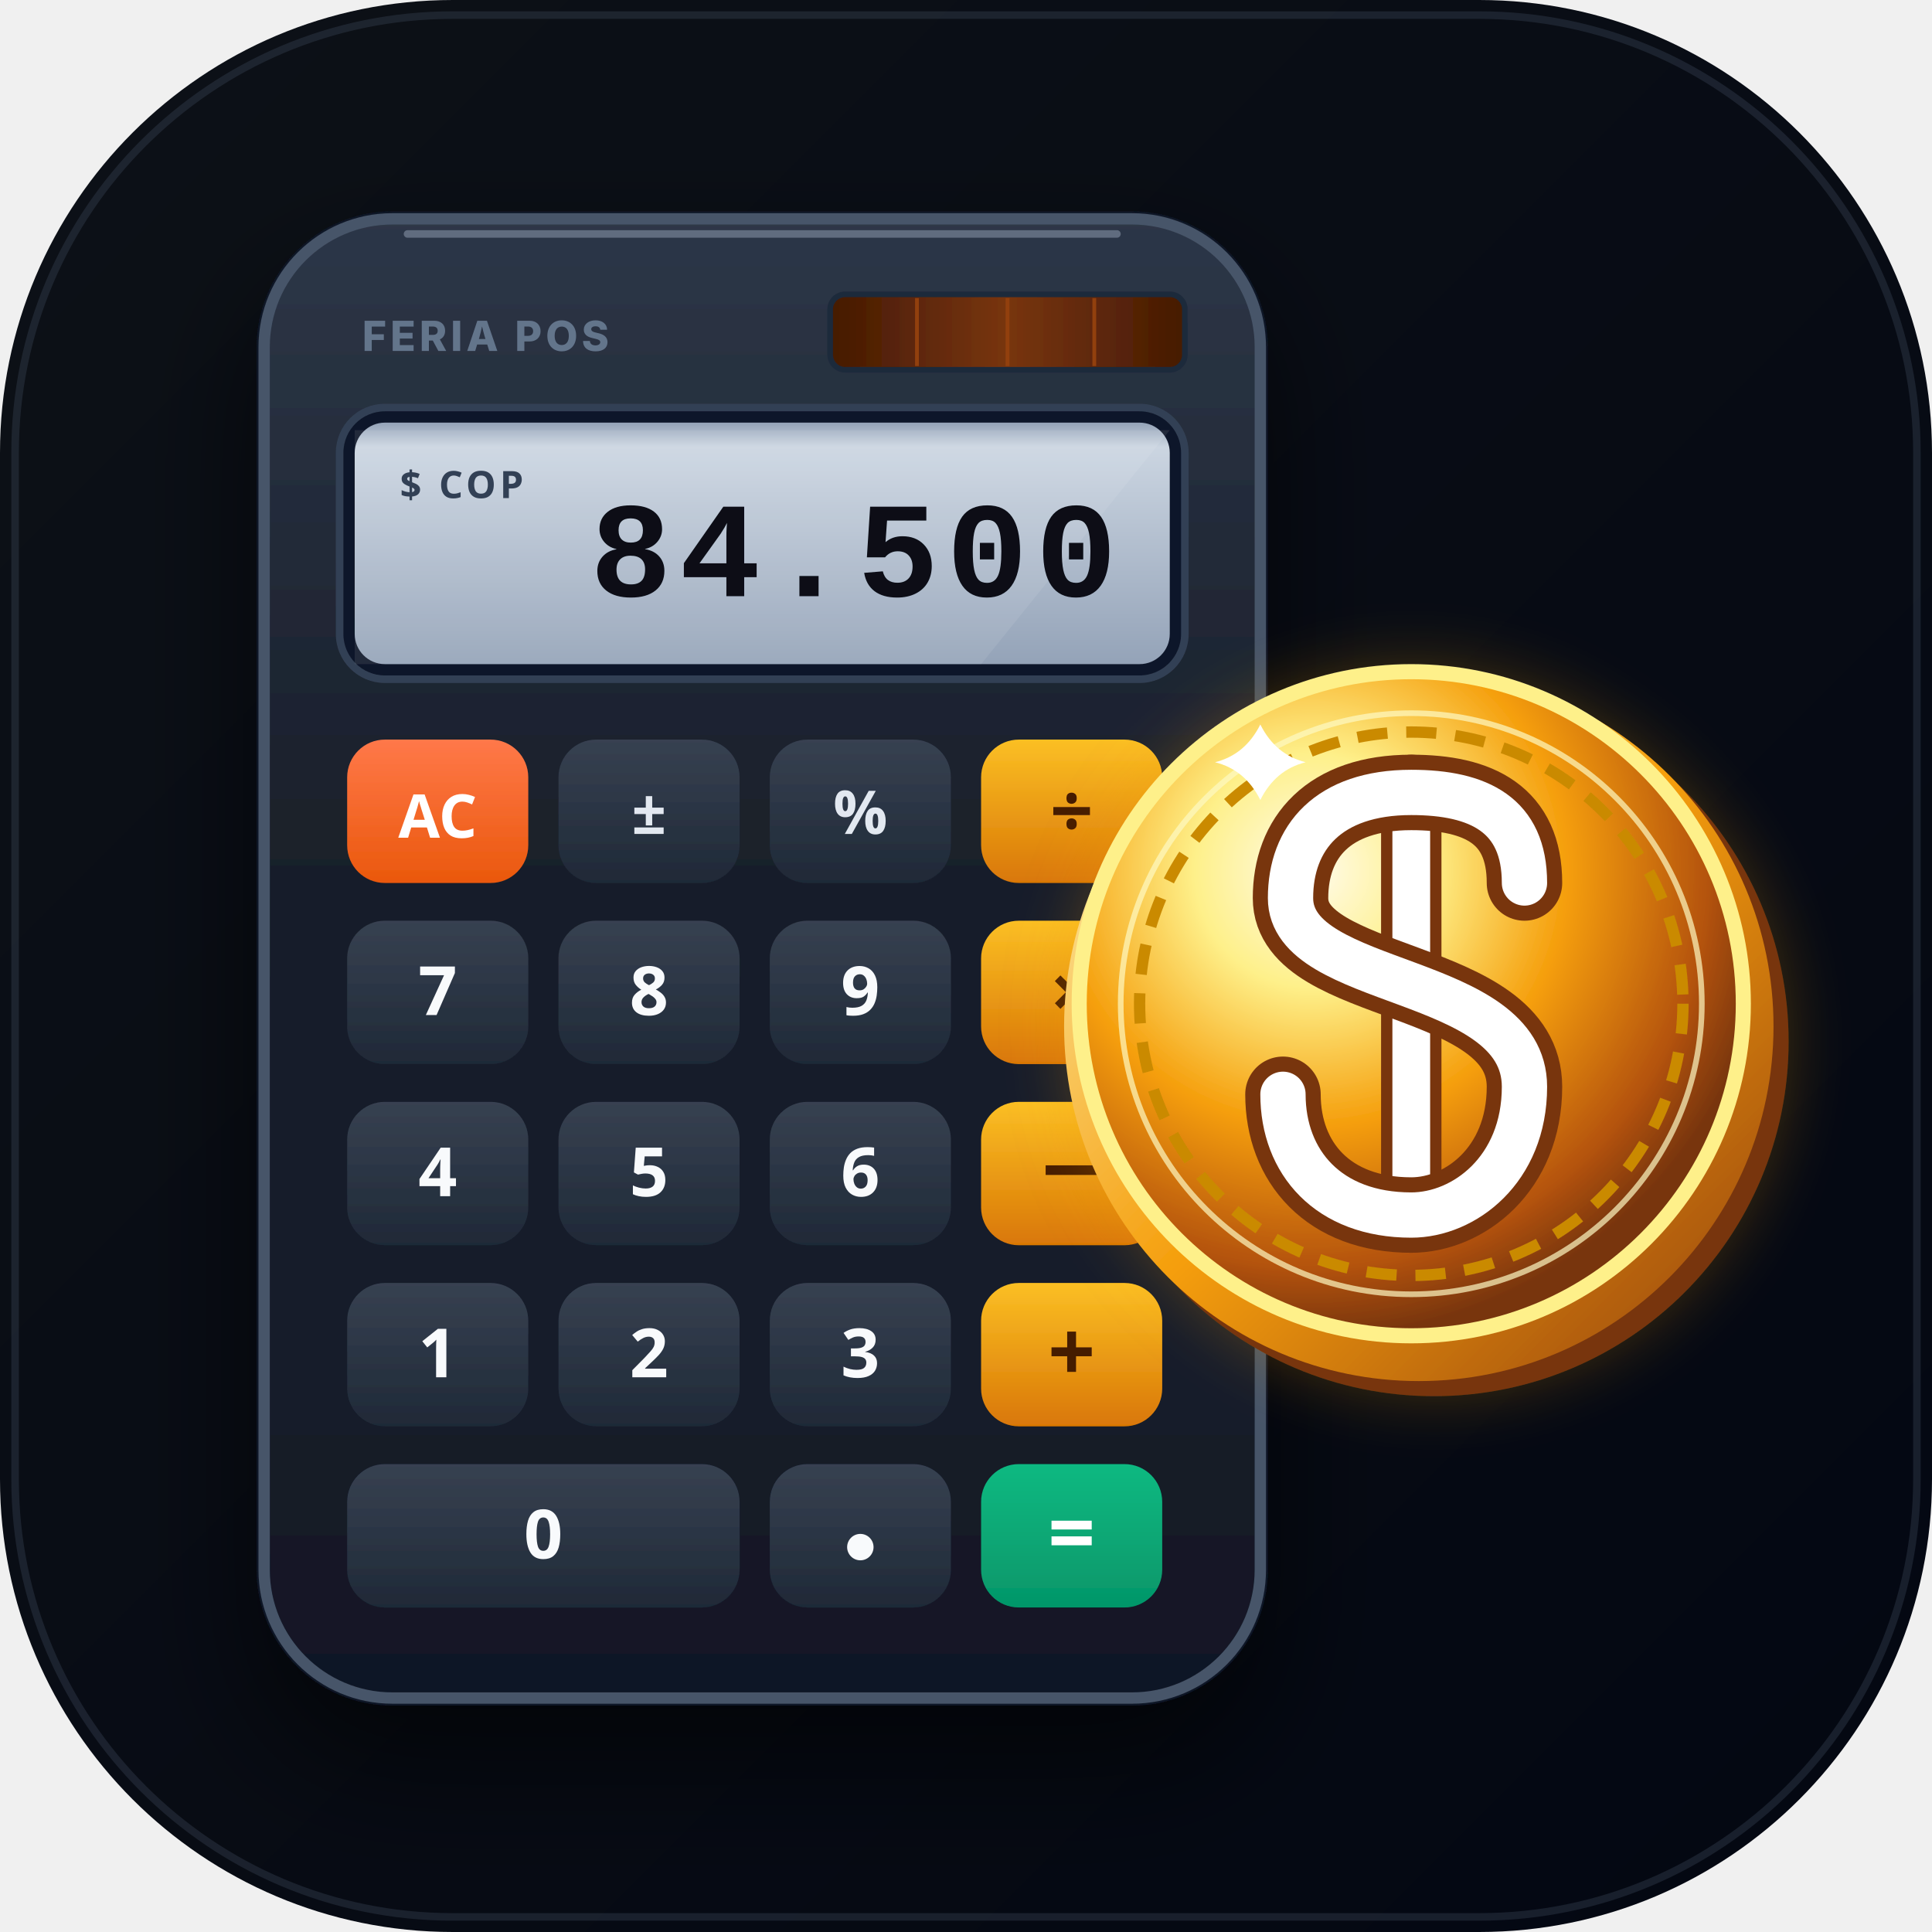
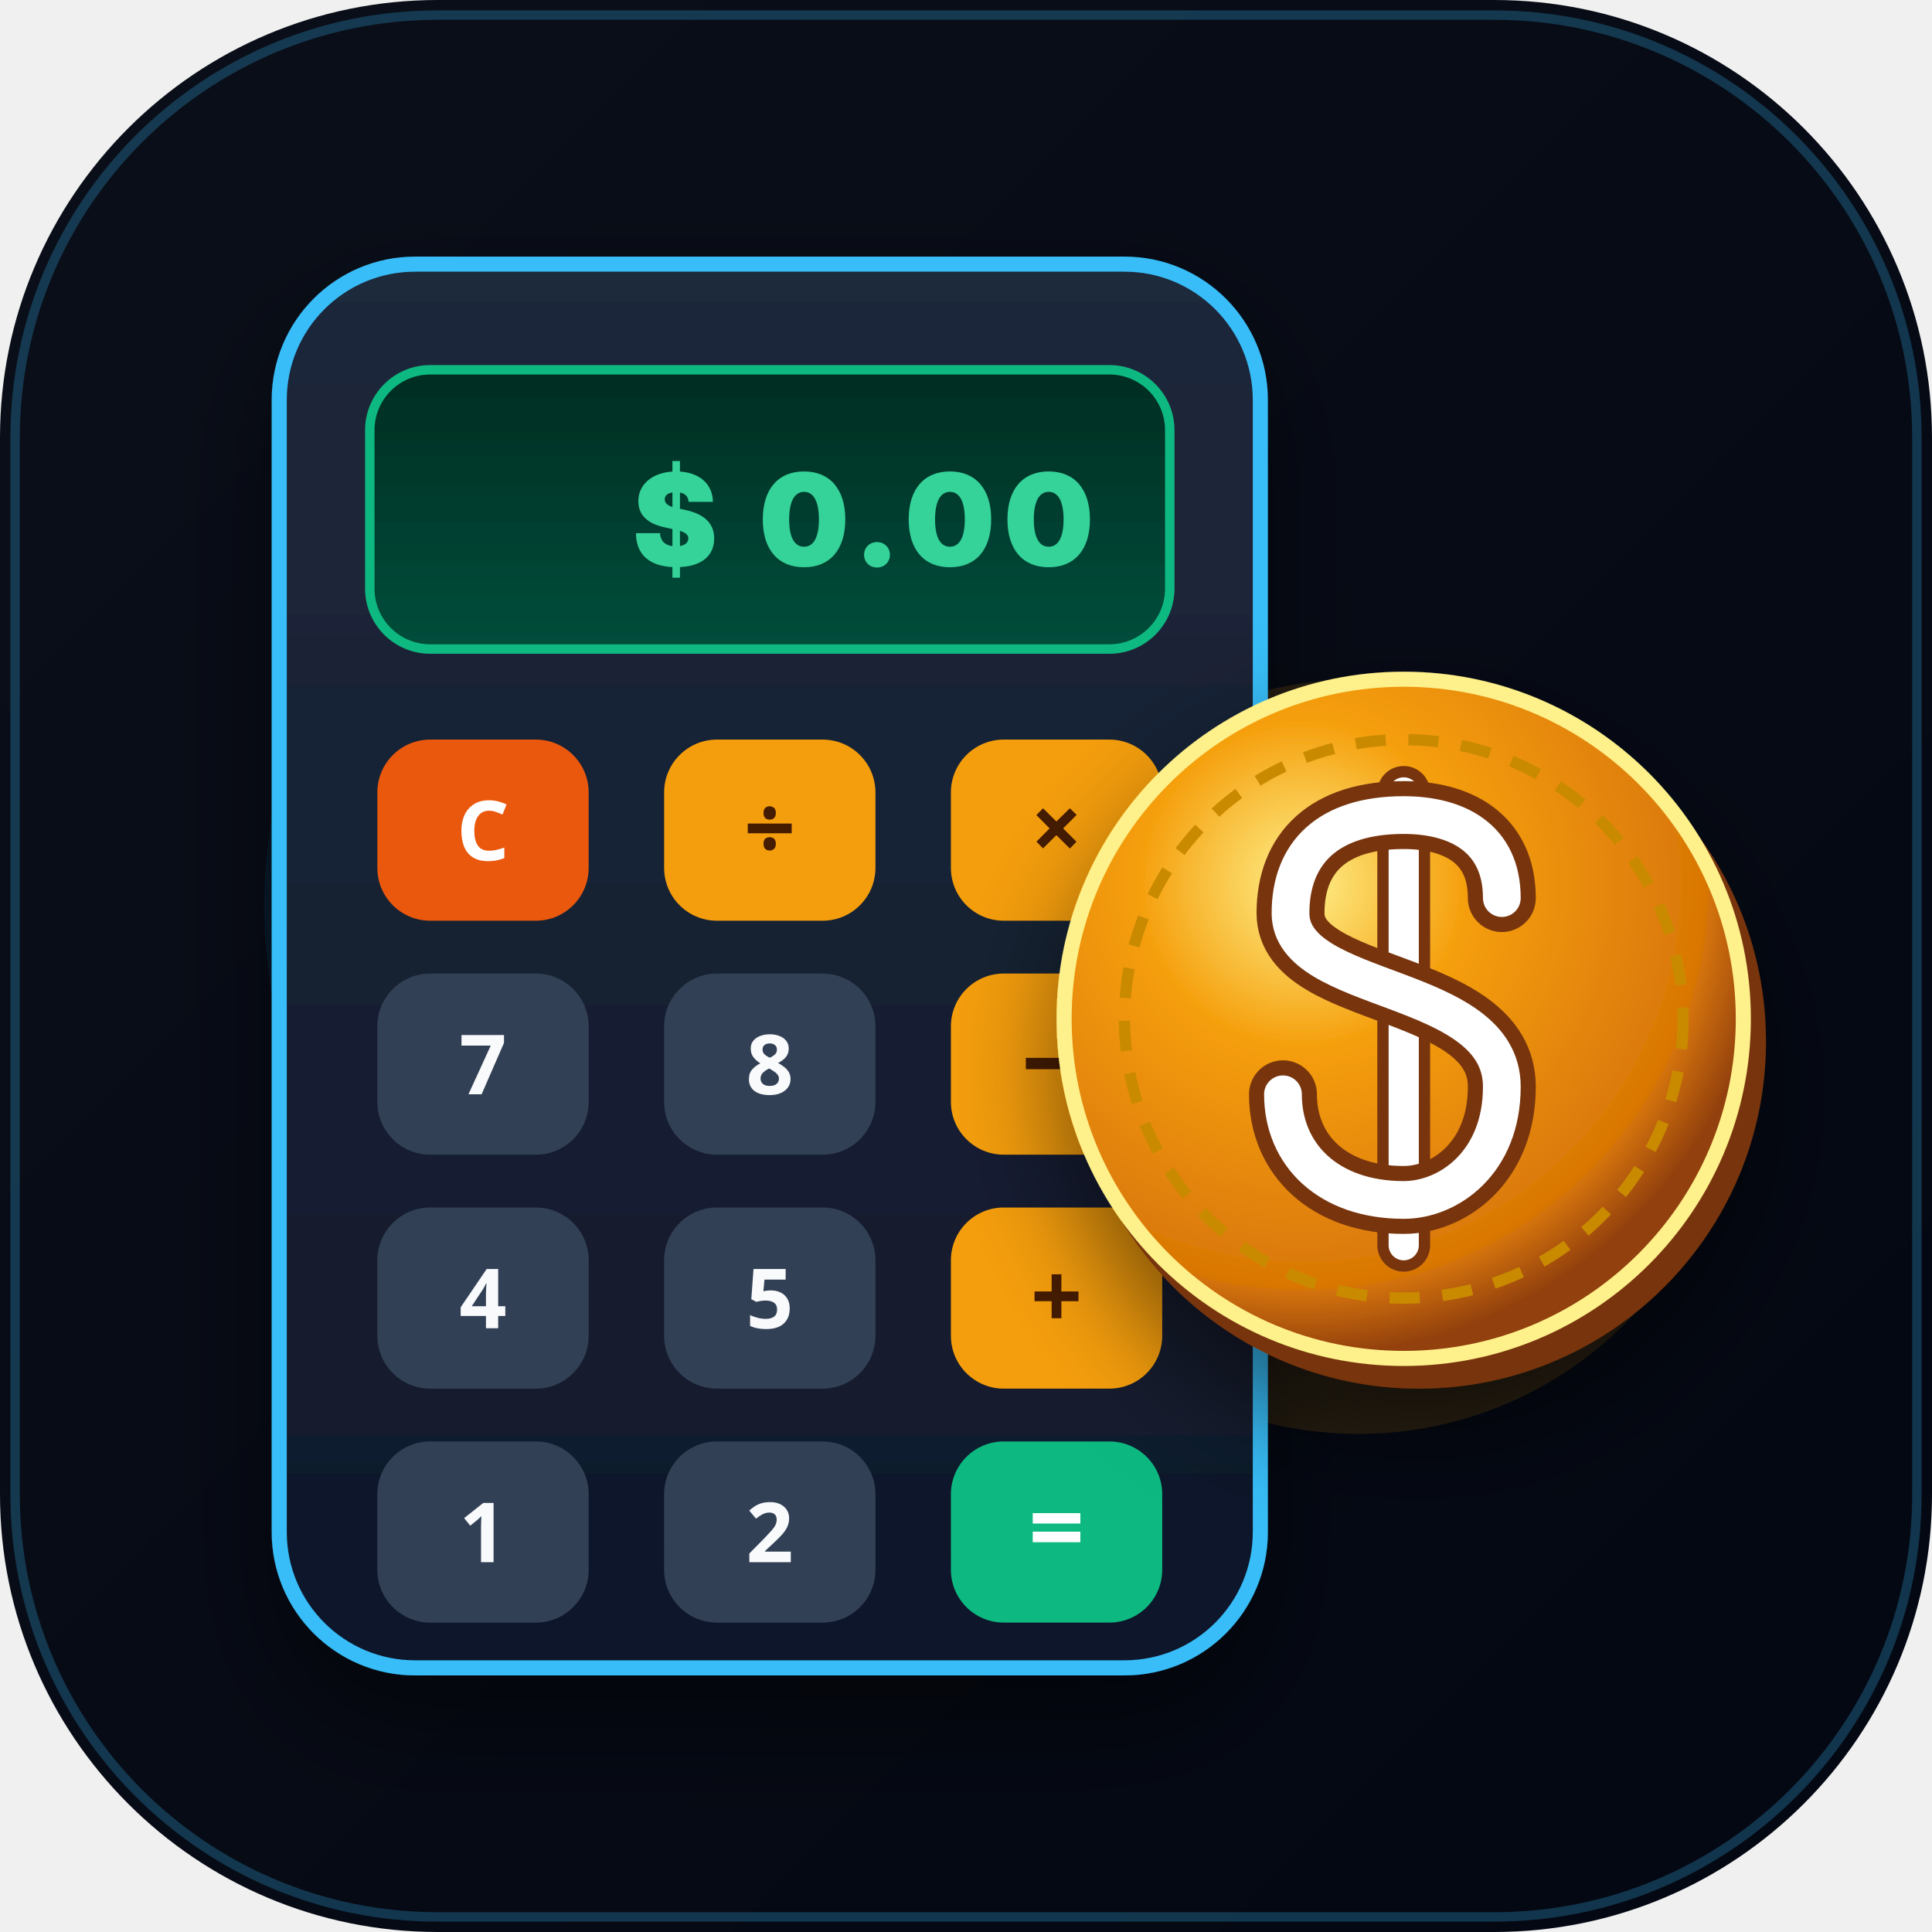
<svg xmlns="http://www.w3.org/2000/svg" viewBox="0 0 512 512" width="512" height="512">
  <defs>
-     <linearGradient id="bgGradient" x1="0%" y1="0%" x2="100%" y2="100%">
-       <stop offset="0%" stop-color="#0d1117" />
+     <linearGradient id="bgGrad" x1="0%" y1="0%" x2="100%" y2="100%">
+       <stop offset="0%" stop-color="#0b0f19" />
      <stop offset="100%" stop-color="#030712" />
    </linearGradient>
-     <linearGradient id="calcCasing" x1="0%" y1="0%" x2="0%" y2="100%">
-       <stop offset="0%" stop-color="#2d3748" />
-       <stop offset="40%" stop-color="#1a202c" />
-       <stop offset="100%" stop-color="#111827" />
+     <linearGradient id="calcGrad" x1="0%" y1="0%" x2="0%" y2="100%">
+       <stop offset="0%" stop-color="#1e293b" />
+       <stop offset="100%" stop-color="#0f172a" />
    </linearGradient>
-     <linearGradient id="lcdScreen" x1="0%" y1="0%" x2="0%" y2="100%">
-       <stop offset="0%" stop-color="#94a3b8" />
-       <stop offset="10%" stop-color="#cbd5e1" />
-       <stop offset="100%" stop-color="#94a3b8" />
+     <linearGradient id="screenGlass" x1="0%" y1="0%" x2="0%" y2="100%">
+       <stop offset="0%" stop-color="#022c22" />
+       <stop offset="100%" stop-color="#064e3b" />
    </linearGradient>
-     <linearGradient id="solarGrad" x1="0%" y1="0%" x2="100%" y2="0%">
-       <stop offset="0%" stop-color="#451a03" />
-       <stop offset="50%" stop-color="#78350f" />
-       <stop offset="100%" stop-color="#451a03" />
-     </linearGradient>
-     <linearGradient id="keyAC" x1="0%" y1="0%" x2="0%" y2="100%">
-       <stop offset="0%" stop-color="#ff7849" />
-       <stop offset="100%" stop-color="#ea580c" />
-     </linearGradient>
-     <linearGradient id="keyOp" x1="0%" y1="0%" x2="0%" y2="100%">
-       <stop offset="0%" stop-color="#fbbf24" />
-       <stop offset="100%" stop-color="#d97706" />
-     </linearGradient>
-     <linearGradient id="keyNum" x1="0%" y1="0%" x2="0%" y2="100%">
-       <stop offset="0%" stop-color="#374151" />
-       <stop offset="100%" stop-color="#1f2937" />
-     </linearGradient>
-     <linearGradient id="keyEq" x1="0%" y1="0%" x2="0%" y2="100%">
-       <stop offset="0%" stop-color="#10b981" />
-       <stop offset="100%" stop-color="#059669" />
-     </linearGradient>
-     <radialGradient id="coinGold" cx="35%" cy="30%" r="70%">
-       <stop offset="0%" stop-color="#fffbeb" />
-       <stop offset="25%" stop-color="#fef08a" />
-       <stop offset="55%" stop-color="#f59e0b" />
-       <stop offset="85%" stop-color="#b45309" />
-       <stop offset="100%" stop-color="#78350f" />
+     <radialGradient id="goldRadial" cx="35%" cy="30%" r="70%">
+       <stop offset="0%" stop-color="#fef08a" />
+       <stop offset="35%" stop-color="#f59e0b" />
+       <stop offset="85%" stop-color="#d97706" />
+       <stop offset="100%" stop-color="#92400e" />
    </radialGradient>
-     <linearGradient id="coinRim" x1="0%" y1="0%" x2="100%" y2="100%">
-       <stop offset="0%" stop-color="#fef9c3" />
-       <stop offset="50%" stop-color="#f59e0b" />
-       <stop offset="100%" stop-color="#92400e" />
-     </linearGradient>
-     <filter id="calcShadow" x="-15%" y="-15%" width="140%" height="140%">
-       <feDropShadow dx="0" dy="16" stdDeviation="16" flood-color="#000000" flood-opacity="0.6" />
-     </filter>
-     <filter id="coinShadow" x="-20%" y="-20%" width="150%" height="150%">
-       <feDropShadow dx="0" dy="12" stdDeviation="14" flood-color="#000000" flood-opacity="0.55" />
-       <feDropShadow dx="0" dy="0" stdDeviation="8" flood-color="#f59e0b" flood-opacity="0.25" />
+     <filter id="softDrop" x="-15%" y="-15%" width="135%" height="135%">
+       <feDropShadow dx="0" dy="14" stdDeviation="14" flood-color="#000000" flood-opacity="0.5" />
    </filter>
  </defs>
-   <rect width="512" height="512" rx="120" fill="url(#bgGradient)" />
-   <rect width="504" height="504" x="4" y="4" rx="116" fill="none" stroke="#475569" stroke-width="2" stroke-opacity="0.3" />
-   <g filter="url(#calcShadow)">
-     <rect x="68" y="56" width="268" height="396" rx="36" fill="#111827" />
-     <rect x="70" y="58" width="264" height="392" rx="34" fill="url(#calcCasing)" stroke="#475569" stroke-width="3" />
-     <line x1="108" y1="62" x2="296" y2="62" stroke="#94a3b8" stroke-width="2" stroke-linecap="round" stroke-opacity="0.5" />
-     <rect x="220" y="78" width="94" height="20" rx="4" fill="url(#solarGrad)" stroke="#1e293b" stroke-width="1.5" />
-     <line x1="243" y1="79" x2="243" y2="97" stroke="#92400e" stroke-width="1" />
-     <line x1="267" y1="79" x2="267" y2="97" stroke="#92400e" stroke-width="1" />
-     <line x1="290" y1="79" x2="290" y2="97" stroke="#92400e" stroke-width="1" />
-     <text x="96" y="93" fill="#64748b" font-family="system-ui, -apple-system, sans-serif" font-size="11" font-weight="800" letter-spacing="1">
-       FERIA POS
+   <rect width="512" height="512" rx="116" fill="url(#bgGrad)" />
+   <rect width="504" height="504" x="4" y="4" rx="112" fill="none" stroke="#38bdf8" stroke-width="2.5" stroke-opacity="0.25" />
+   <circle cx="200" cy="240" r="130" fill="#0284c7" opacity="0.12" />
+   <circle cx="360" cy="280" r="100" fill="#f59e0b" opacity="0.16" />
+   <g filter="url(#softDrop)">
+     <rect x="74" y="70" width="260" height="372" rx="36" fill="url(#calcGrad)" stroke="#38bdf8" stroke-width="4" />
+     <rect x="98" y="98" width="212" height="74" rx="16" fill="url(#screenGlass)" stroke="#10b981" stroke-width="2.5" />
+     <text x="290" y="150" fill="#34d399" font-family="system-ui, -apple-system, BlinkMacSystemFont, monospace" font-size="34" font-weight="900" text-anchor="end" letter-spacing="2">
+       $ 0.00
    </text>
-     <rect x="90" y="108" width="224" height="72" rx="12" fill="#0f172a" stroke="#334155" stroke-width="2" />
-     <rect x="94" y="112" width="216" height="64" rx="8" fill="url(#lcdScreen)" />
-     <path d="M 94 114 L 310 114 L 260 176 L 94 176 Z" fill="#ffffff" opacity="0.08" />
-     <text x="296" y="158" fill="#090d16" font-family="'Courier New', Courier, monospace, monospace" font-size="36" font-weight="900" text-anchor="end" letter-spacing="2">
-       84.500
-     </text>
-     <text x="106" y="132" fill="#334155" font-family="system-ui, sans-serif" font-size="10" font-weight="900" letter-spacing="1">
-       $ COP
-     </text>
-     <rect x="92" y="196" width="48" height="38" rx="10" fill="url(#keyAC)" />
-     <text x="116" y="222" fill="#ffffff" font-family="system-ui, sans-serif" font-size="16" font-weight="900" text-anchor="middle">AC</text>
-     <rect x="148" y="196" width="48" height="38" rx="10" fill="url(#keyNum)" />
-     <text x="172" y="221" fill="#e2e8f0" font-family="system-ui, sans-serif" font-size="16" font-weight="700" text-anchor="middle">±</text>
-     <rect x="204" y="196" width="48" height="38" rx="10" fill="url(#keyNum)" />
-     <text x="228" y="221" fill="#e2e8f0" font-family="system-ui, sans-serif" font-size="16" font-weight="700" text-anchor="middle">%</text>
-     <rect x="260" y="196" width="48" height="38" rx="10" fill="url(#keyOp)" />
-     <text x="284" y="222" fill="#451a03" font-family="system-ui, sans-serif" font-size="20" font-weight="900" text-anchor="middle">÷</text>
-     <rect x="92" y="244" width="48" height="38" rx="10" fill="url(#keyNum)" />
-     <text x="116" y="269" fill="#f8fafc" font-family="system-ui, sans-serif" font-size="18" font-weight="700" text-anchor="middle">7</text>
-     <rect x="148" y="244" width="48" height="38" rx="10" fill="url(#keyNum)" />
-     <text x="172" y="269" fill="#f8fafc" font-family="system-ui, sans-serif" font-size="18" font-weight="700" text-anchor="middle">8</text>
-     <rect x="204" y="244" width="48" height="38" rx="10" fill="url(#keyNum)" />
-     <text x="228" y="269" fill="#f8fafc" font-family="system-ui, sans-serif" font-size="18" font-weight="700" text-anchor="middle">9</text>
-     <rect x="260" y="244" width="48" height="38" rx="10" fill="url(#keyOp)" />
-     <text x="284" y="270" fill="#451a03" font-family="system-ui, sans-serif" font-size="20" font-weight="900" text-anchor="middle">×</text>
-     <rect x="92" y="292" width="48" height="38" rx="10" fill="url(#keyNum)" />
-     <text x="116" y="317" fill="#f8fafc" font-family="system-ui, sans-serif" font-size="18" font-weight="700" text-anchor="middle">4</text>
-     <rect x="148" y="292" width="48" height="38" rx="10" fill="url(#keyNum)" />
-     <text x="172" y="317" fill="#f8fafc" font-family="system-ui, sans-serif" font-size="18" font-weight="700" text-anchor="middle">5</text>
-     <rect x="204" y="292" width="48" height="38" rx="10" fill="url(#keyNum)" />
-     <text x="228" y="317" fill="#f8fafc" font-family="system-ui, sans-serif" font-size="18" font-weight="700" text-anchor="middle">6</text>
-     <rect x="260" y="292" width="48" height="38" rx="10" fill="url(#keyOp)" />
-     <text x="284" y="317" fill="#451a03" font-family="system-ui, sans-serif" font-size="22" font-weight="900" text-anchor="middle">−</text>
-     <rect x="92" y="340" width="48" height="38" rx="10" fill="url(#keyNum)" />
-     <text x="116" y="365" fill="#f8fafc" font-family="system-ui, sans-serif" font-size="18" font-weight="700" text-anchor="middle">1</text>
-     <rect x="148" y="340" width="48" height="38" rx="10" fill="url(#keyNum)" />
-     <text x="172" y="365" fill="#f8fafc" font-family="system-ui, sans-serif" font-size="18" font-weight="700" text-anchor="middle">2</text>
-     <rect x="204" y="340" width="48" height="38" rx="10" fill="url(#keyNum)" />
-     <text x="228" y="365" fill="#f8fafc" font-family="system-ui, sans-serif" font-size="18" font-weight="700" text-anchor="middle">3</text>
-     <rect x="260" y="340" width="48" height="38" rx="10" fill="url(#keyOp)" />
-     <text x="284" y="366" fill="#451a03" font-family="system-ui, sans-serif" font-size="22" font-weight="900" text-anchor="middle">+</text>
-     <rect x="92" y="388" width="104" height="38" rx="10" fill="url(#keyNum)" />
-     <text x="144" y="413" fill="#f8fafc" font-family="system-ui, sans-serif" font-size="18" font-weight="700" text-anchor="middle">0</text>
-     <rect x="204" y="388" width="48" height="38" rx="10" fill="url(#keyNum)" />
-     <circle cx="228" cy="410" r="3.5" fill="#f8fafc" />
-     <rect x="260" y="388" width="48" height="38" rx="10" fill="url(#keyEq)" />
-     <text x="284" y="414" fill="#ffffff" font-family="system-ui, sans-serif" font-size="22" font-weight="900" text-anchor="middle">=</text>
+     <rect x="100" y="196" width="56" height="48" rx="14" fill="#ea580c" />
+     <text x="128" y="228" fill="#ffffff" font-family="system-ui, sans-serif" font-size="22" font-weight="800" text-anchor="middle">C</text>
+     <rect x="176" y="196" width="56" height="48" rx="14" fill="#f59e0b" />
+     <text x="204" y="228" fill="#451a03" font-family="system-ui, sans-serif" font-size="24" font-weight="900" text-anchor="middle">÷</text>
+     <rect x="252" y="196" width="56" height="48" rx="14" fill="#f59e0b" />
+     <text x="280" y="228" fill="#451a03" font-family="system-ui, sans-serif" font-size="24" font-weight="900" text-anchor="middle">×</text>
+     <rect x="100" y="258" width="56" height="48" rx="14" fill="#334155" />
+     <text x="128" y="290" fill="#f8fafc" font-family="system-ui, sans-serif" font-size="22" font-weight="700" text-anchor="middle">7</text>
+     <rect x="176" y="258" width="56" height="48" rx="14" fill="#334155" />
+     <text x="204" y="290" fill="#f8fafc" font-family="system-ui, sans-serif" font-size="22" font-weight="700" text-anchor="middle">8</text>
+     <rect x="252" y="258" width="56" height="48" rx="14" fill="#f59e0b" />
+     <text x="280" y="290" fill="#451a03" font-family="system-ui, sans-serif" font-size="26" font-weight="900" text-anchor="middle">−</text>
+     <rect x="100" y="320" width="56" height="48" rx="14" fill="#334155" />
+     <text x="128" y="352" fill="#f8fafc" font-family="system-ui, sans-serif" font-size="22" font-weight="700" text-anchor="middle">4</text>
+     <rect x="176" y="320" width="56" height="48" rx="14" fill="#334155" />
+     <text x="204" y="352" fill="#f8fafc" font-family="system-ui, sans-serif" font-size="22" font-weight="700" text-anchor="middle">5</text>
+     <rect x="252" y="320" width="56" height="48" rx="14" fill="#f59e0b" />
+     <text x="280" y="352" fill="#451a03" font-family="system-ui, sans-serif" font-size="24" font-weight="900" text-anchor="middle">+</text>
+     <rect x="100" y="382" width="56" height="48" rx="14" fill="#334155" />
+     <text x="128" y="414" fill="#f8fafc" font-family="system-ui, sans-serif" font-size="22" font-weight="700" text-anchor="middle">1</text>
+     <rect x="176" y="382" width="56" height="48" rx="14" fill="#334155" />
+     <text x="204" y="414" fill="#f8fafc" font-family="system-ui, sans-serif" font-size="22" font-weight="700" text-anchor="middle">2</text>
+     <rect x="252" y="382" width="56" height="48" rx="14" fill="#10b981" />
+     <text x="280" y="414" fill="#ffffff" font-family="system-ui, sans-serif" font-size="26" font-weight="900" text-anchor="middle">=</text>
  </g>
-   <g filter="url(#coinShadow)">
-     <ellipse cx="380" cy="276" rx="94" ry="94" fill="#78350f" />
-     <ellipse cx="376" cy="272" rx="94" ry="94" fill="url(#coinRim)" />
-     <circle cx="374" cy="266" r="88" fill="url(#coinGold)" stroke="#fef08a" stroke-width="4" />
-     <circle cx="374" cy="266" r="72" fill="none" stroke="#ca8a04" stroke-width="3" stroke-dasharray="8 5" />
-     <circle cx="374" cy="266" r="77" fill="none" stroke="#fef9c3" stroke-width="1.5" opacity="0.7" />
-     <line x1="374" y1="208" x2="374" y2="324" stroke="#78350f" stroke-width="16" stroke-linecap="round" />
-     <line x1="374" y1="208" x2="374" y2="324" stroke="#ffffff" stroke-width="10" stroke-linecap="round" />
-     <path d="M 404 234 C 404 216 392 210 374 210 C 352 210 342 222 342 238 C 342 262 404 258 404 288 C 404 310 388 322 374 322 C 352 322 340 308 340 290" fill="none" stroke="#78350f" stroke-width="20" stroke-linecap="round" stroke-linejoin="round" />
-     <path d="M 404 234 C 404 216 392 210 374 210 C 352 210 342 222 342 238 C 342 262 404 258 404 288 C 404 310 388 322 374 322 C 352 322 340 308 340 290" fill="none" stroke="#ffffff" stroke-width="12" stroke-linecap="round" stroke-linejoin="round" />
-     <path d="M 334 212 Q 338 204 346 202 Q 338 200 334 192 Q 330 200 322 202 Q 330 204 334 212 Z" fill="#ffffff" />
+   <g filter="url(#softDrop)">
+     <circle cx="376" cy="276" r="92" fill="#78350f" />
+     <circle cx="372" cy="270" r="90" fill="url(#goldRadial)" stroke="#fef08a" stroke-width="4" />
+     <circle cx="372" cy="270" r="74" fill="none" stroke="#ca8a04" stroke-width="3" stroke-dasharray="8 6" />
+     <line x1="372" y1="210" x2="372" y2="330" stroke="#78350f" stroke-width="14" stroke-linecap="round" />
+     <line x1="372" y1="210" x2="372" y2="330" stroke="#ffffff" stroke-width="8" stroke-linecap="round" />
+     <path d="M 398 238 C 398 222 386 216 372 216 C 352 216 342 226 342 242 C 342 264 398 260 398 288 C 398 308 384 318 372 318 C 352 318 340 306 340 290" fill="none" stroke="#78350f" stroke-width="18" stroke-linecap="round" stroke-linejoin="round" />
+     <path d="M 398 238 C 398 222 386 216 372 216 C 352 216 342 226 342 242 C 342 264 398 260 398 288 C 398 308 384 318 372 318 C 352 318 340 306 340 290" fill="none" stroke="#ffffff" stroke-width="10" stroke-linecap="round" stroke-linejoin="round" />
  </g>
</svg>
